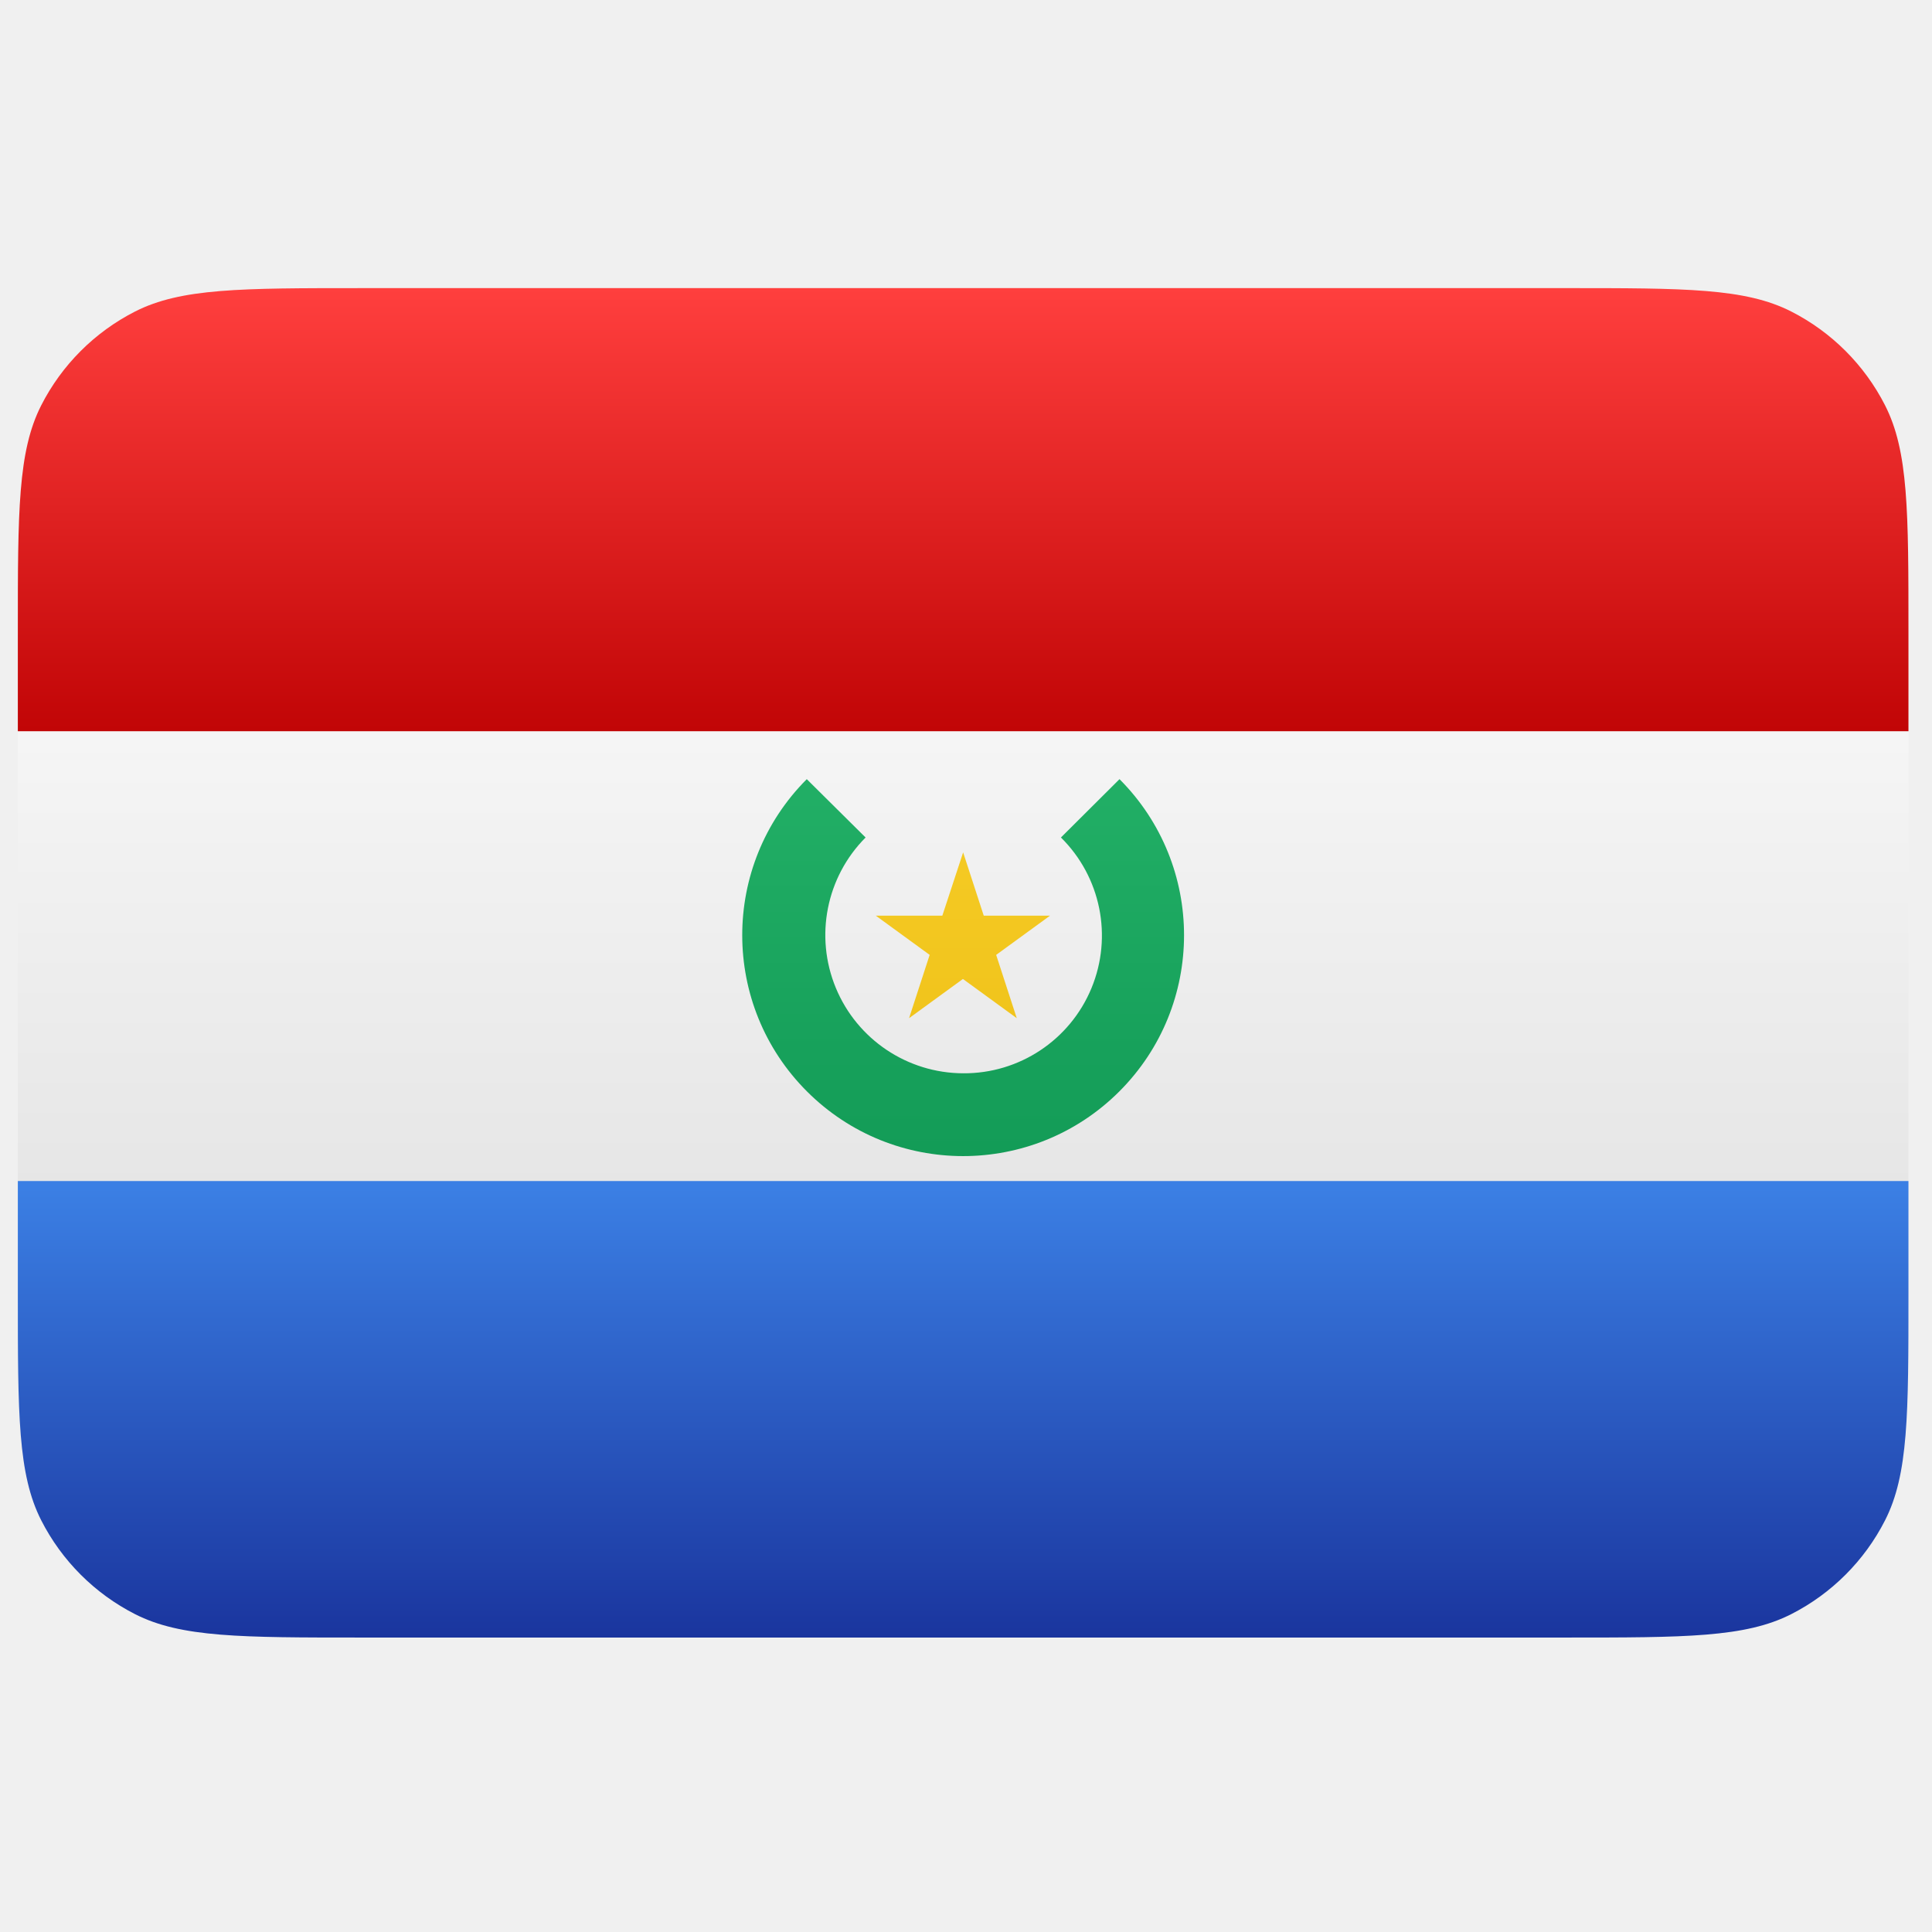
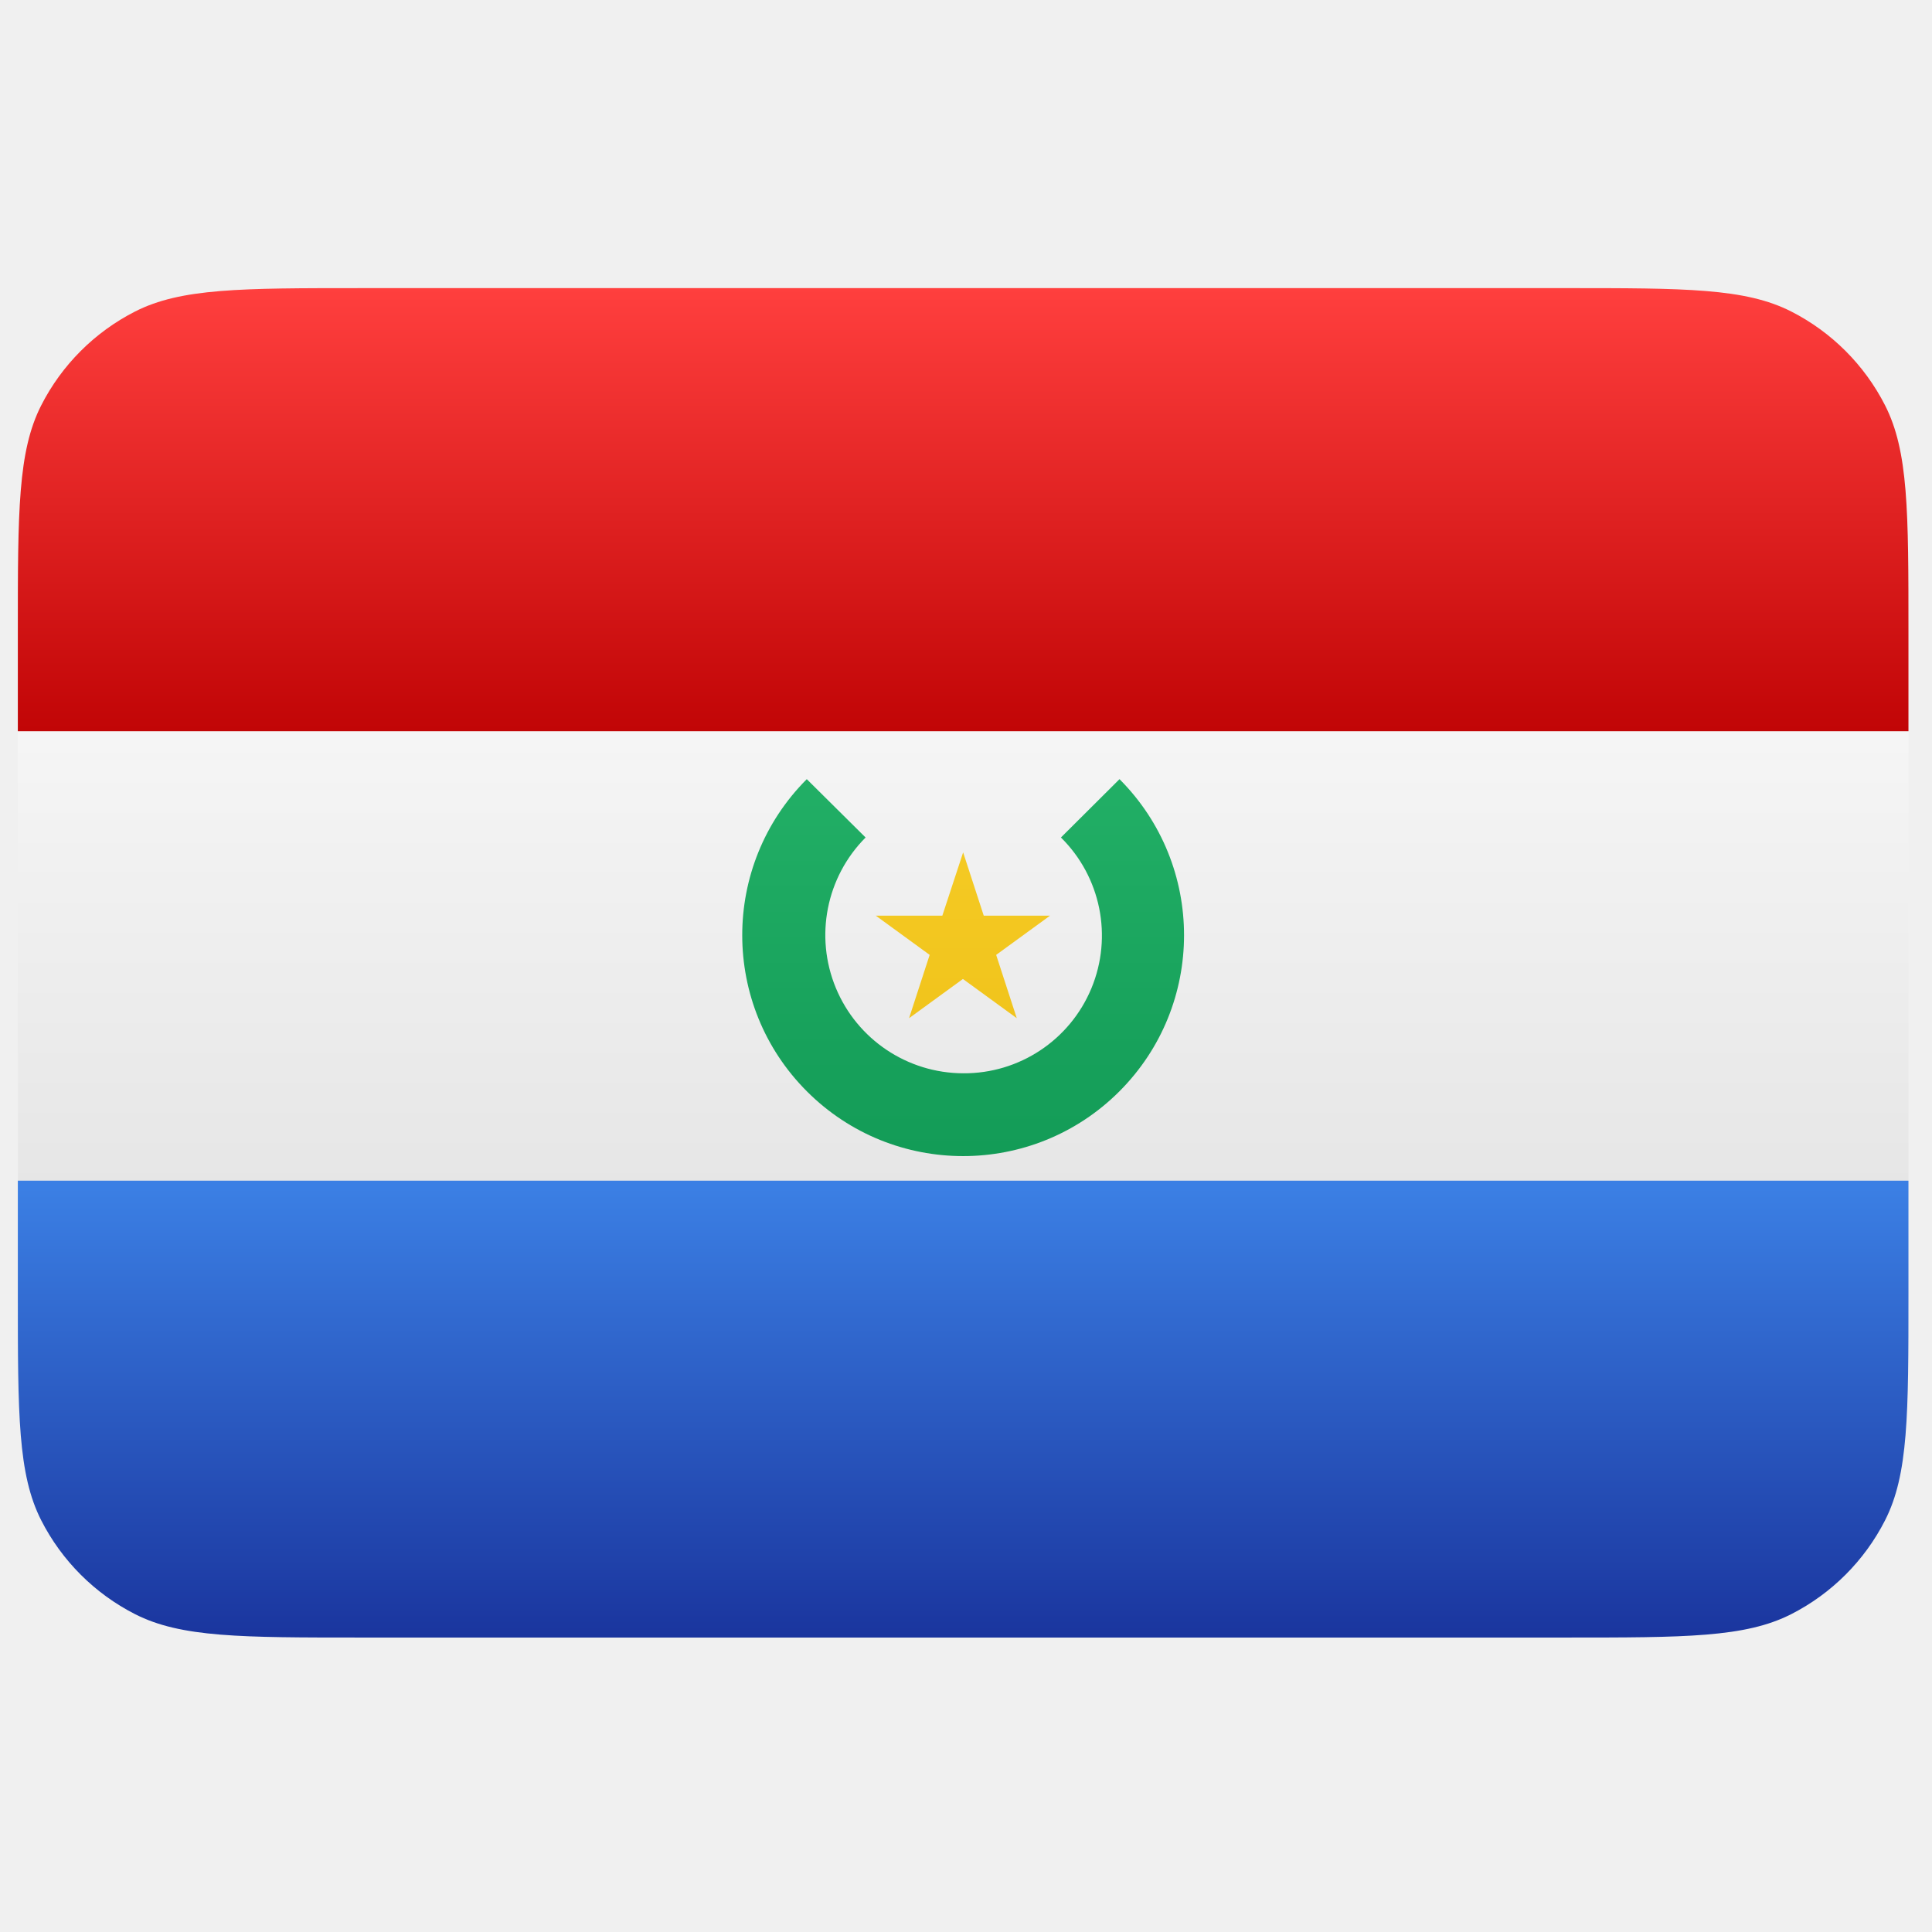
<svg xmlns="http://www.w3.org/2000/svg" viewBox="0 0 144 144" width="144" height="144">
  <defs>
    <mask id="py-board" maskUnits="userSpaceOnUse" maskContentUnits="userSpaceOnUse" x="0" y="0" width="144" height="144" mask-type="alpha">
      <path d="M 116.645 21.474 c 8.961 0 13.441 0 16.864 1.744 a 16 16 0 0 1 6.992 6.992 c 1.744 3.423 1.744 7.903 1.744 16.864 L 142.245 96.453 c 0 8.961 0 13.441 -1.744 16.864 a 16 16 0 0 1 -6.992 6.992 c -3.423 1.744 -7.903 1.744 -16.864 1.744 L 26.929 122.053 c -8.961 0 -13.441 0 -16.864 -1.744 a 16 16 0 0 1 -6.992 -6.992 c -1.744 -3.423 -1.744 -7.903 -1.744 -16.864 L 1.329 47.075 c 0 -8.961 0 -13.441 1.744 -16.864 a 16 16 0 0 1 6.992 -6.992 c 3.423 -1.744 7.903 -1.744 16.864 -1.744 Z" fill="#FFFFFF" />
    </mask>
    <linearGradient id="py-red" x1="72" y1="21.474" x2="72" y2="55.001" gradientUnits="userSpaceOnUse">
      <stop stop-color="#FF3F3E" />
      <stop offset="1" stop-color="#C00405" />
    </linearGradient>
    <linearGradient id="py-white" x1="72" y1="55.001" x2="72" y2="88.527" gradientUnits="userSpaceOnUse">
      <stop stop-color="#F5F5F5" />
      <stop offset="1" stop-color="#E6E6E6" />
    </linearGradient>
    <linearGradient id="py-blue" x1="72" y1="88.527" x2="72" y2="122.053" gradientUnits="userSpaceOnUse">
      <stop stop-color="#3B7FE4" />
      <stop offset="1" stop-color="#1A359E" />
    </linearGradient>
    <linearGradient id="py-emblem-green" x1="72" y1="21.474" x2="72" y2="122.053" gradientUnits="userSpaceOnUse">
      <stop stop-color="#35C879" />
      <stop offset="1" stop-color="#008344" />
    </linearGradient>
    <linearGradient id="py-emblem-gold" x1="72" y1="21.474" x2="72" y2="122.053" gradientUnits="userSpaceOnUse">
      <stop stop-color="#FFDD3D" />
      <stop offset="1" stop-color="#E5AF00" />
    </linearGradient>
  </defs>
  <g mask="url(#py-board)">
-     <path d="M 1.329 21.474 h 140.916 v 33.526 h -140.916 Z" fill="url(#py-red)" stroke="url(#py-red)" stroke_width="0.5" stroke-linejoin="round" />
-     <path d="M 1.329 55.001 h 140.916 v 33.526 h -140.916 Z" fill="url(#py-white)" stroke="url(#py-white)" stroke_width="0.5" stroke-linejoin="round" />
-     <path d="M 1.329 88.527 h 140.916 v 33.526 h -140.916 Z" fill="url(#py-blue)" stroke="url(#py-blue)" stroke_width="0.5" stroke-linejoin="round" />
+     <path d="M 1.329 21.474 h 140.916 v 33.8 h -140.916 Z" fill="url(#py-red)" stroke="url(#py-red)" stroke-width="0.6" stroke-linejoin="round" />
+     <path d="M 1.329 54.8 h 140.916 v 34.0 h -140.916 Z" fill="url(#py-white)" stroke="url(#py-white)" stroke-width="0.6" stroke-linejoin="round" />
+     <path d="M 1.329 88.3 h 140.916 v 33.8 h -140.916 Z" fill="url(#py-blue)" stroke="url(#py-blue)" stroke-width="0.6" stroke-linejoin="round" />
    <path d="m 83.442,58.074 l -4.366,4.348 a 10.268,10.268 0 0,1 -7.289,17.575 a 10.305,10.305 0 0,1 -7.271,-17.575 L 60.132,58.074 a 16.465,16.465 0 1,0 23.31,0 z" fill="url(#py-emblem-green)" />
    <path d="m 71.787,63.531 l 1.536,4.718 L 78.262,68.249 l -4.014,2.923 l 1.536,4.718 l -4.014,-2.923 l -4.014,2.923 l 1.536,-4.718 l -4.014,-2.923 l 4.958,0 z" fill="url(#py-emblem-gold)" />
  </g>
</svg>
